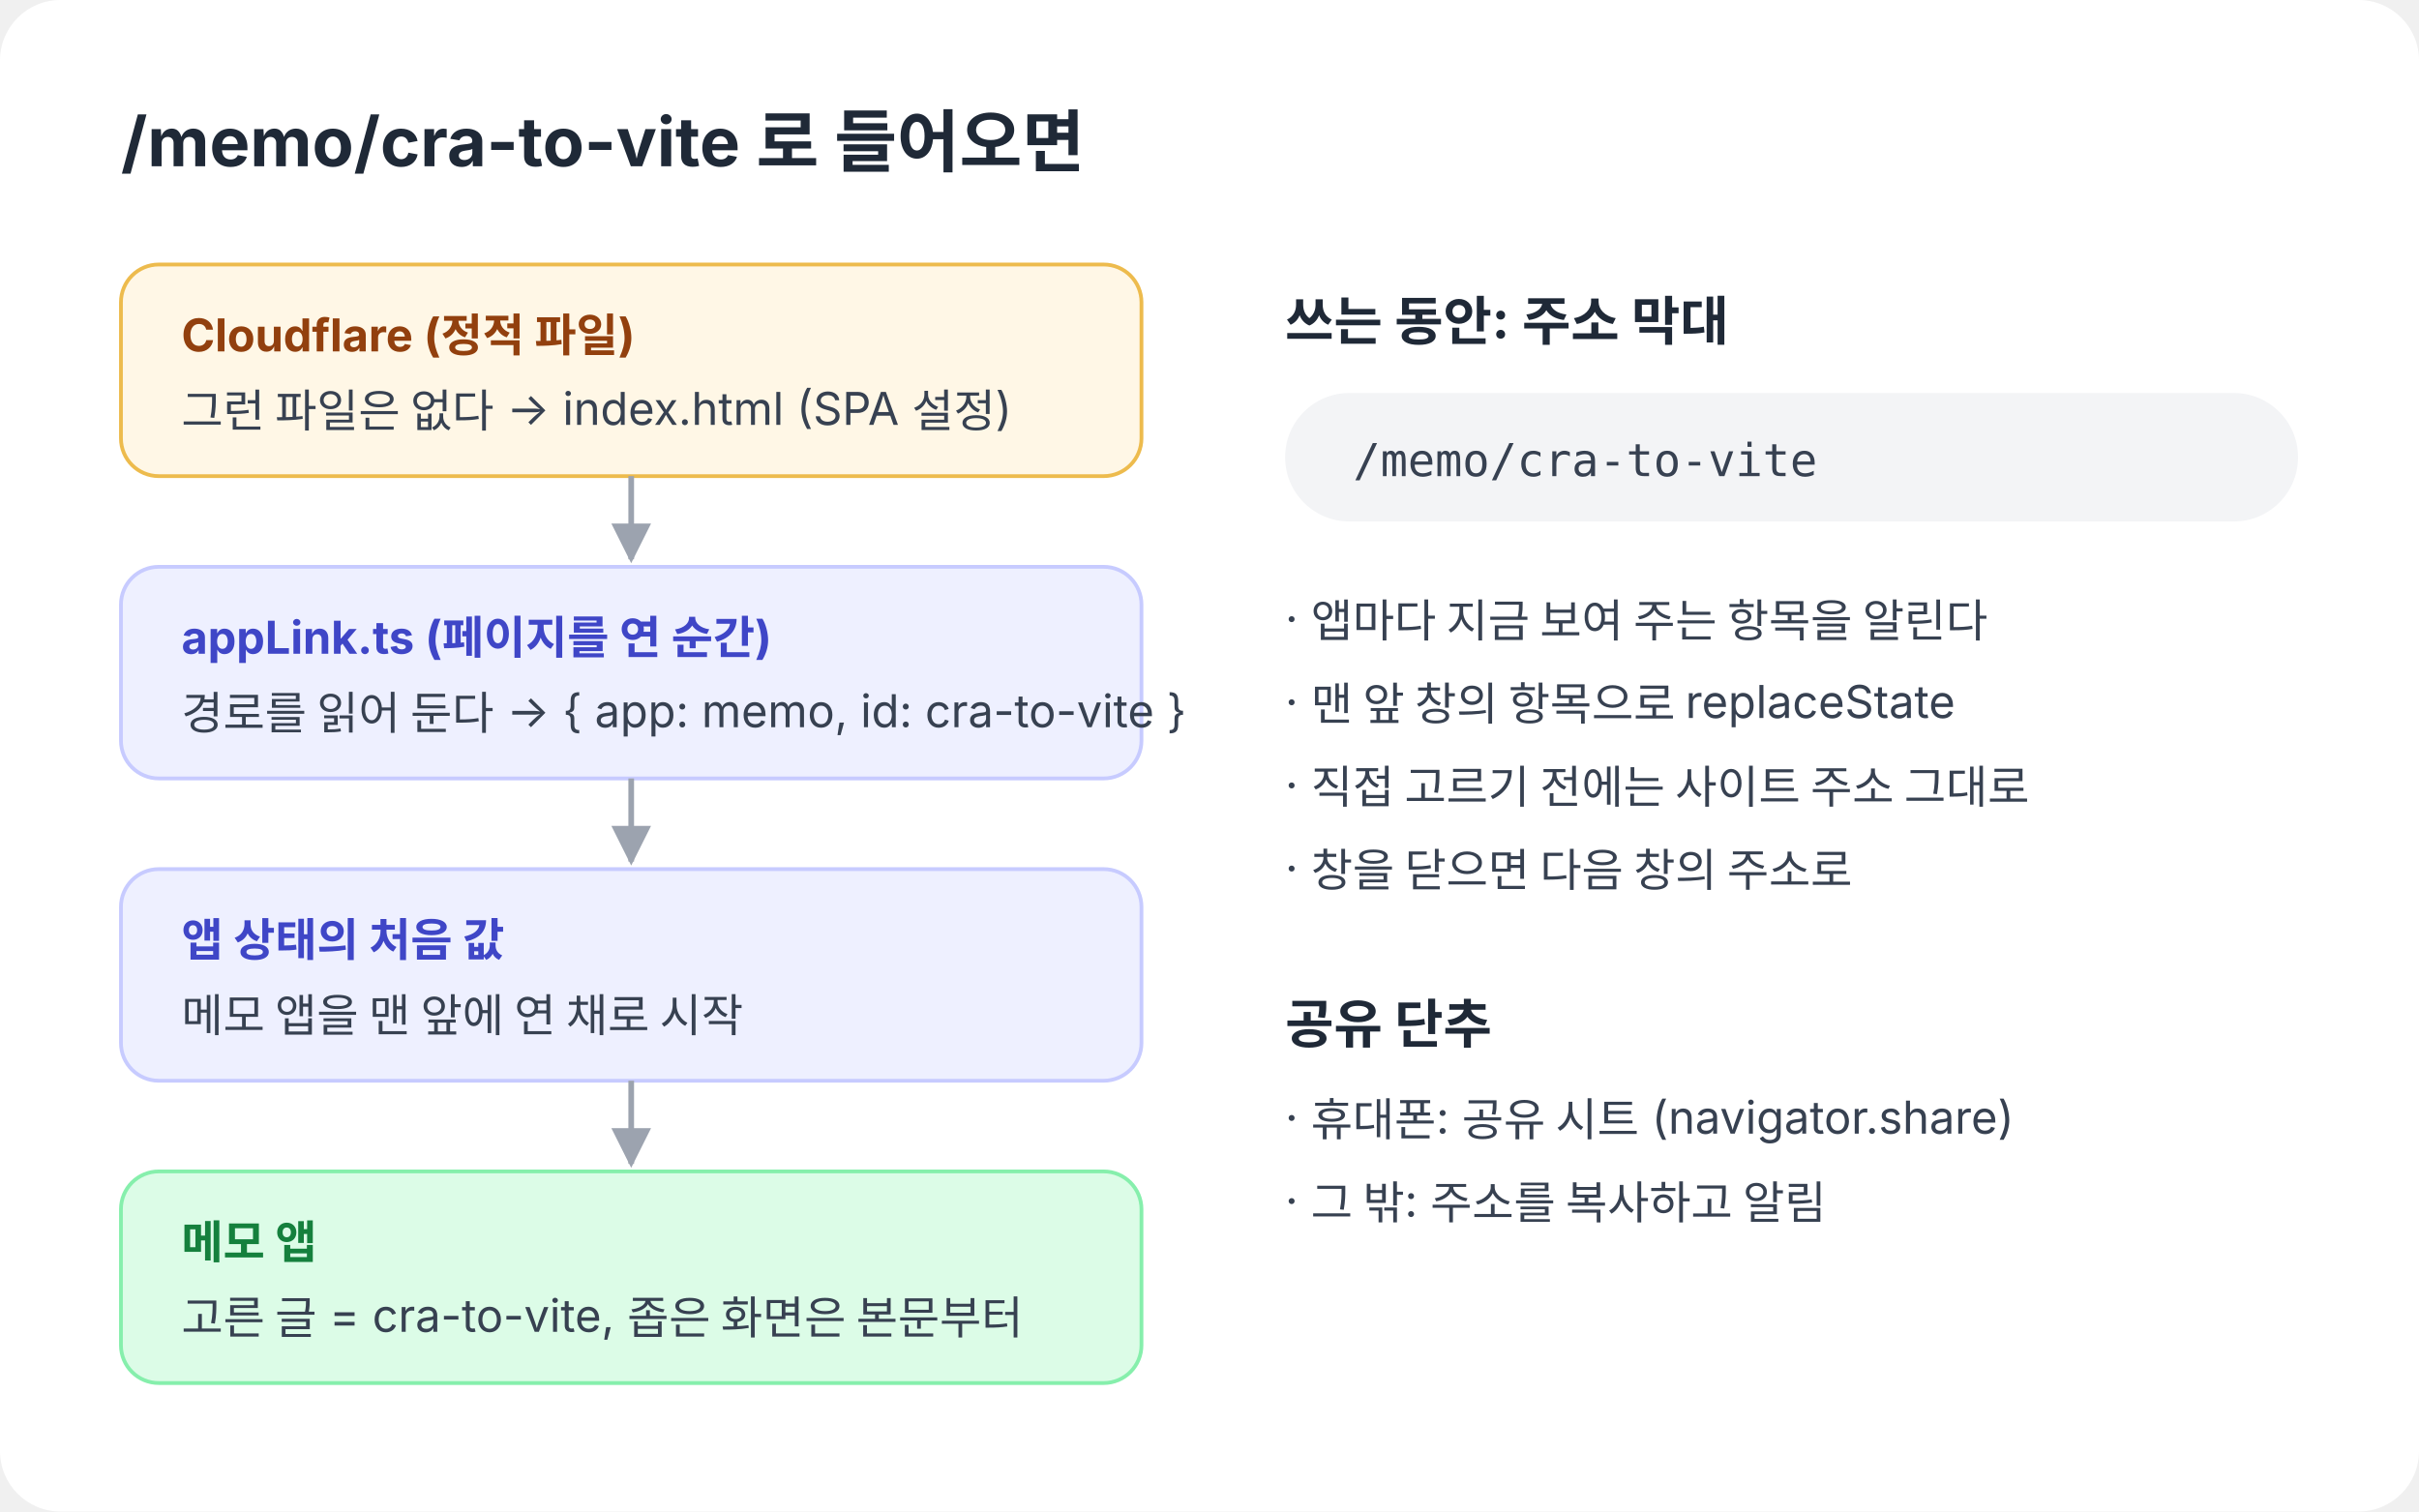
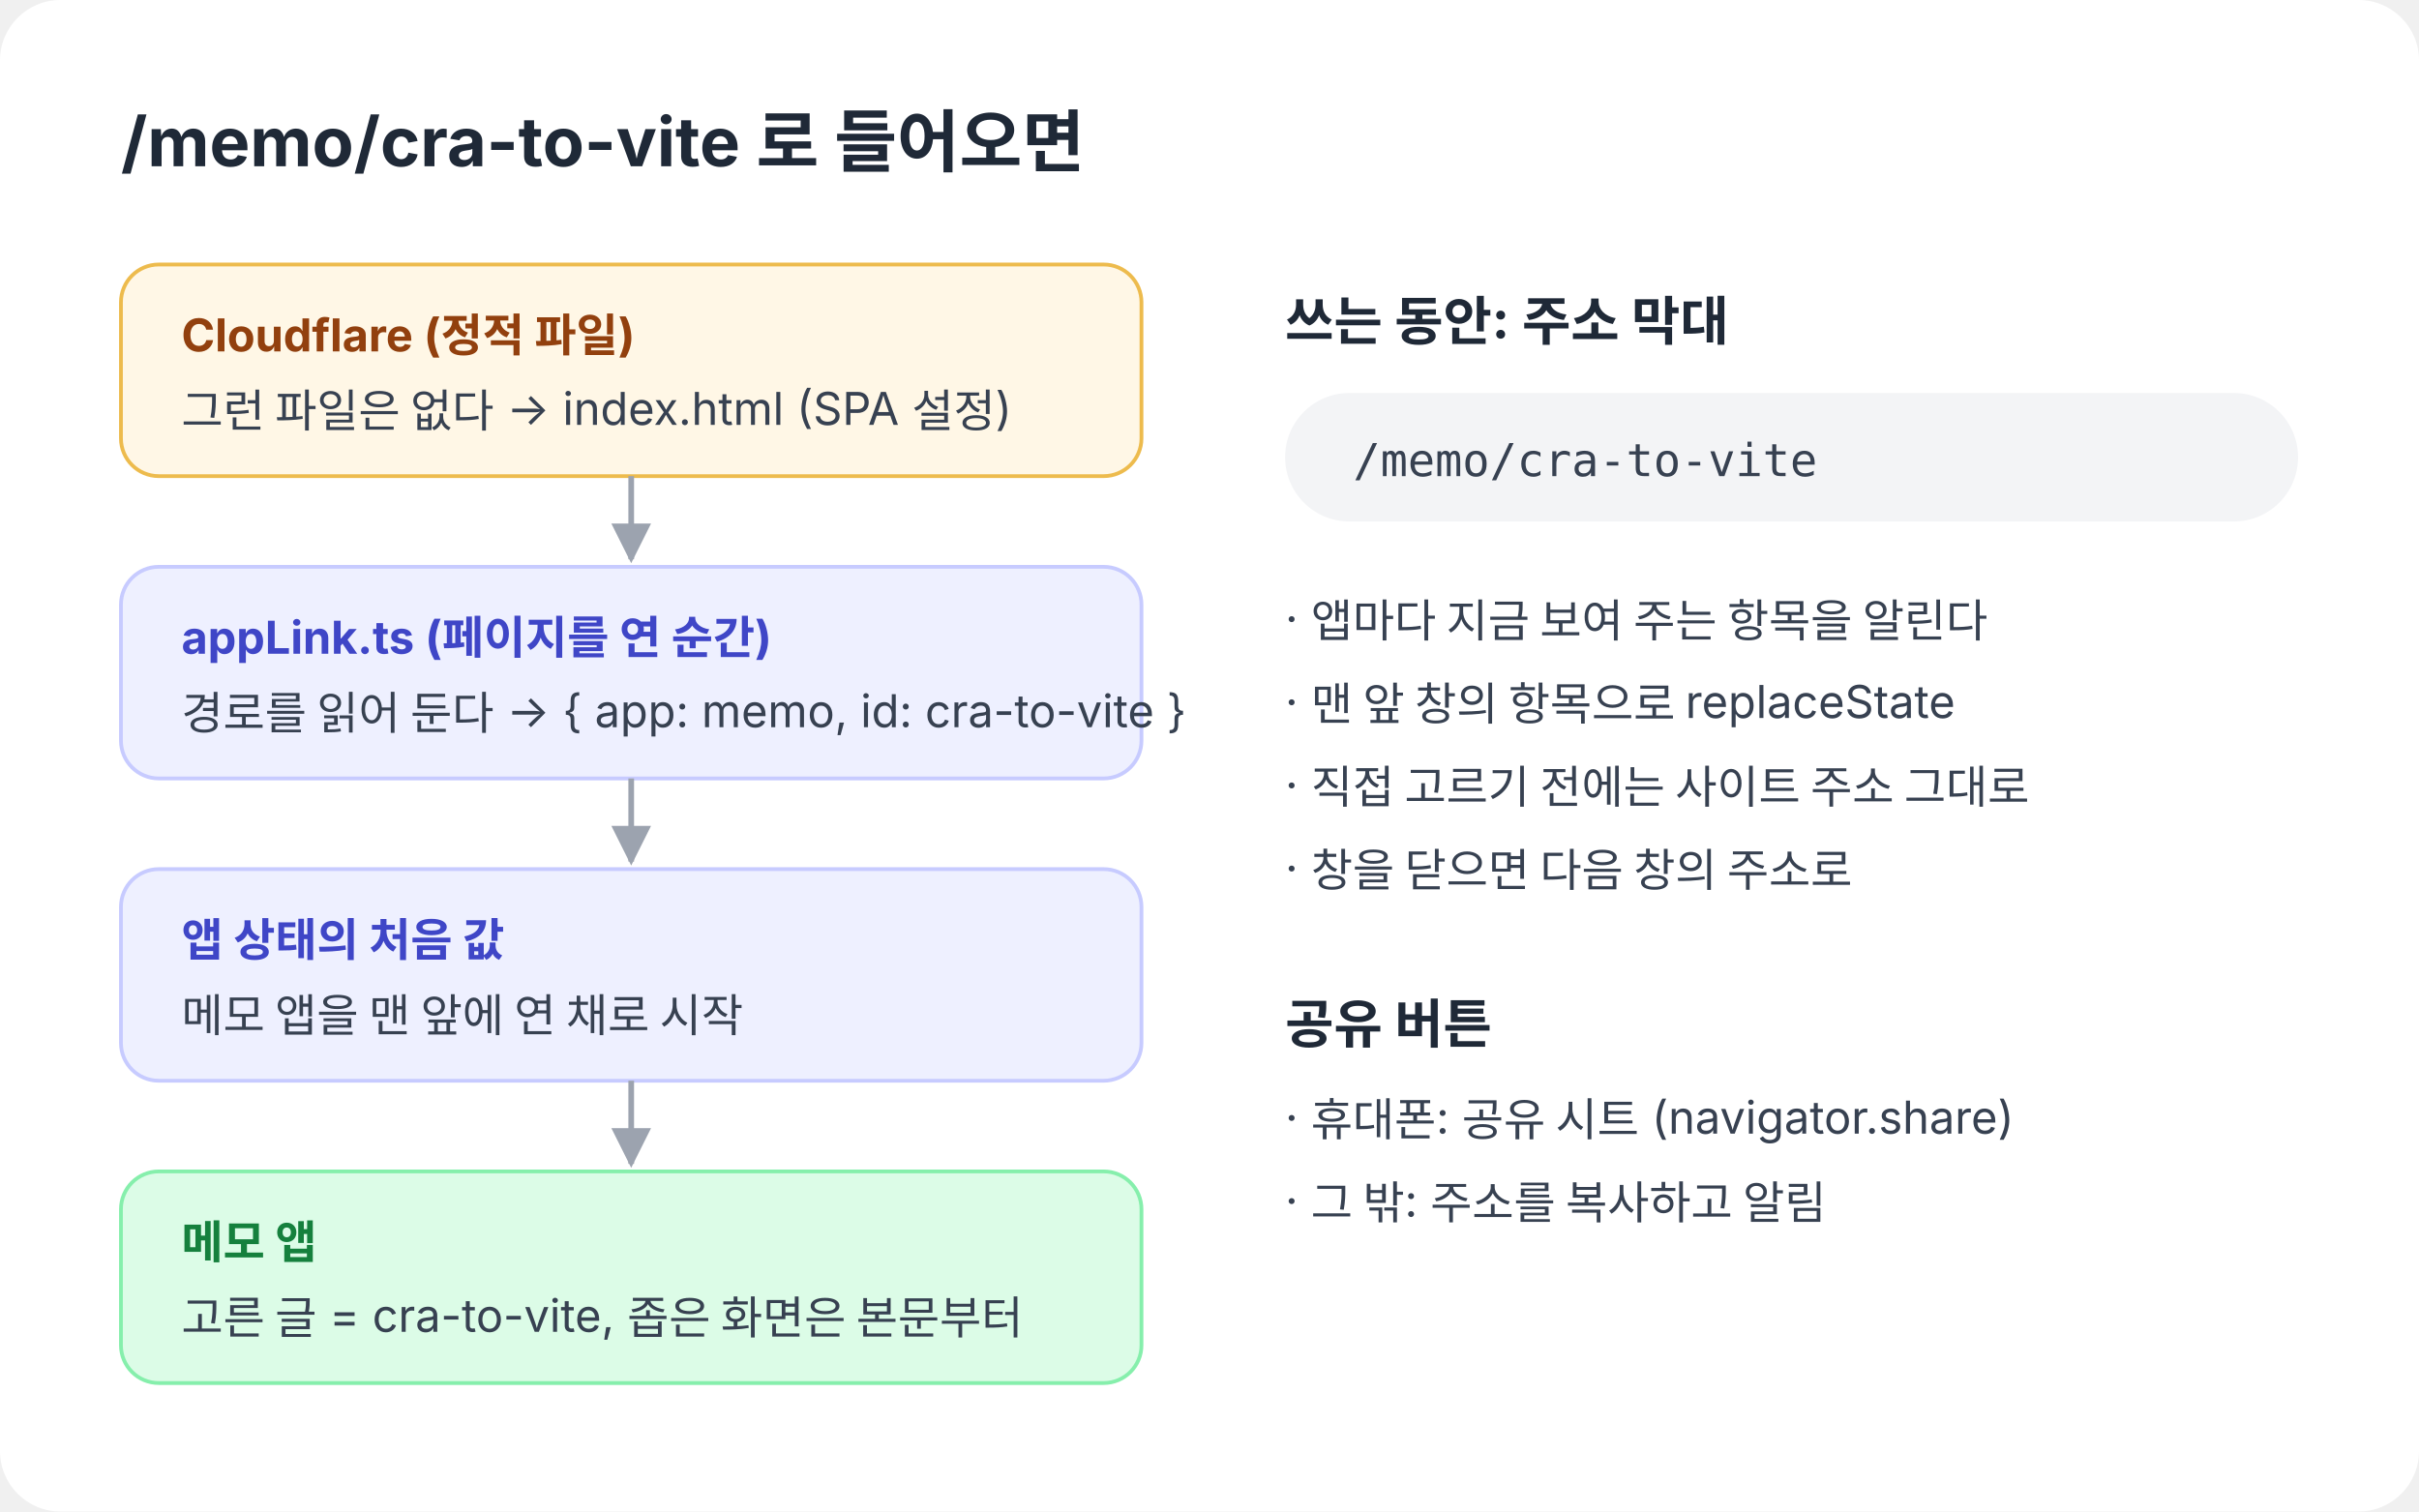
<svg xmlns="http://www.w3.org/2000/svg" viewBox="0 0 640 400" font-family="-apple-system, BlinkMacSystemFont, 'Apple SD Gothic Neo', sans-serif">
  <rect width="640" height="400" rx="16" fill="#ffffff" />
  <text x="32" y="44" font-size="18" font-weight="700" fill="#1f2937">/memo/cra-to-vite 로 들어오면</text>
  <defs>
    <marker id="a" viewBox="0 0 10 10" refX="9" refY="5" markerWidth="7" markerHeight="7" orient="auto">
      <path d="M0 0 L10 5 L0 10 Z" fill="#9ca3af" />
    </marker>
  </defs>
  <g font-size="12">
    <rect x="32" y="70" width="270" height="56" rx="10" fill="#fff7e6" stroke="#edbb4d" />
    <text x="48" y="93" font-weight="700" fill="#92400e">Cloudflare (정적 파일)</text>
    <text x="48" y="113" fill="#374151">그런 파일은 없다 → index.html (SPA 설정)</text>
    <rect x="32" y="150" width="270" height="56" rx="10" fill="#eef0ff" stroke="#c7cbff" />
    <text x="48" y="173" font-weight="700" fill="#3f46c7">appLink.ts (페이지를 연 순간)</text>
    <text x="48" y="193" fill="#374151">경로를 읽어 둔다 → { app: memo, id: cra-to-vite }</text>
    <rect x="32" y="230" width="270" height="56" rx="10" fill="#eef0ff" stroke="#c7cbff" />
    <text x="48" y="253" font-weight="700" fill="#3f46c7">앱 상태의 처음 값</text>
    <text x="48" y="273" fill="#374151">메모 앱을 맨 앞에 연 채로 시작</text>
    <rect x="32" y="310" width="270" height="56" rx="10" fill="#dcfce7" stroke="#86efac" />
    <text x="48" y="333" font-weight="700" fill="#15803d">메모 앱</text>
    <text x="48" y="353" fill="#374151">고른 글 = cra-to-vite, 좁은 화면은 본문부터</text>
  </g>
  <g stroke="#9ca3af" stroke-width="1.5" fill="none" marker-end="url(#a)">
    <path d="M167 126 V148" />
    <path d="M167 206 V228" />
    <path d="M167 286 V308" />
  </g>
  <g font-size="12">
    <text x="340" y="90" font-weight="700" fill="#1f2937" font-size="14">쓰는 동안: 주소 막대</text>
    <rect x="340" y="104" width="268" height="34" rx="17" fill="#f3f4f6" />
    <text x="358" y="126" fill="#374151" font-family="ui-monospace, SFMono-Regular, Menlo, monospace">/memo/cra-to-vite</text>
    <text x="340" y="168" fill="#374151">· 앱마다 지금 보여 주는 항목을 알린다</text>
    <text x="340" y="190" fill="#374151">· 맨 앞 창의 항목으로 replaceState</text>
    <text x="340" y="212" fill="#374151">· 직접 고르기 전에는 사이트 주소 그대로</text>
    <text x="340" y="234" fill="#374151">· 창을 닫으면 다음 창의 주소로</text>
-     <text x="340" y="276" font-weight="700" fill="#1f2937" font-size="14">공유 단추</text>
+     <text x="340" y="276" font-weight="700" fill="#1f2937" font-size="14">공유 버튼</text>
    <text x="340" y="300" fill="#374151">· 휴대폰: 공유 시트 (navigator.share)</text>
    <text x="340" y="322" fill="#374151">· 그 밖: 주소를 복사하고 알림</text>
  </g>
</svg>
